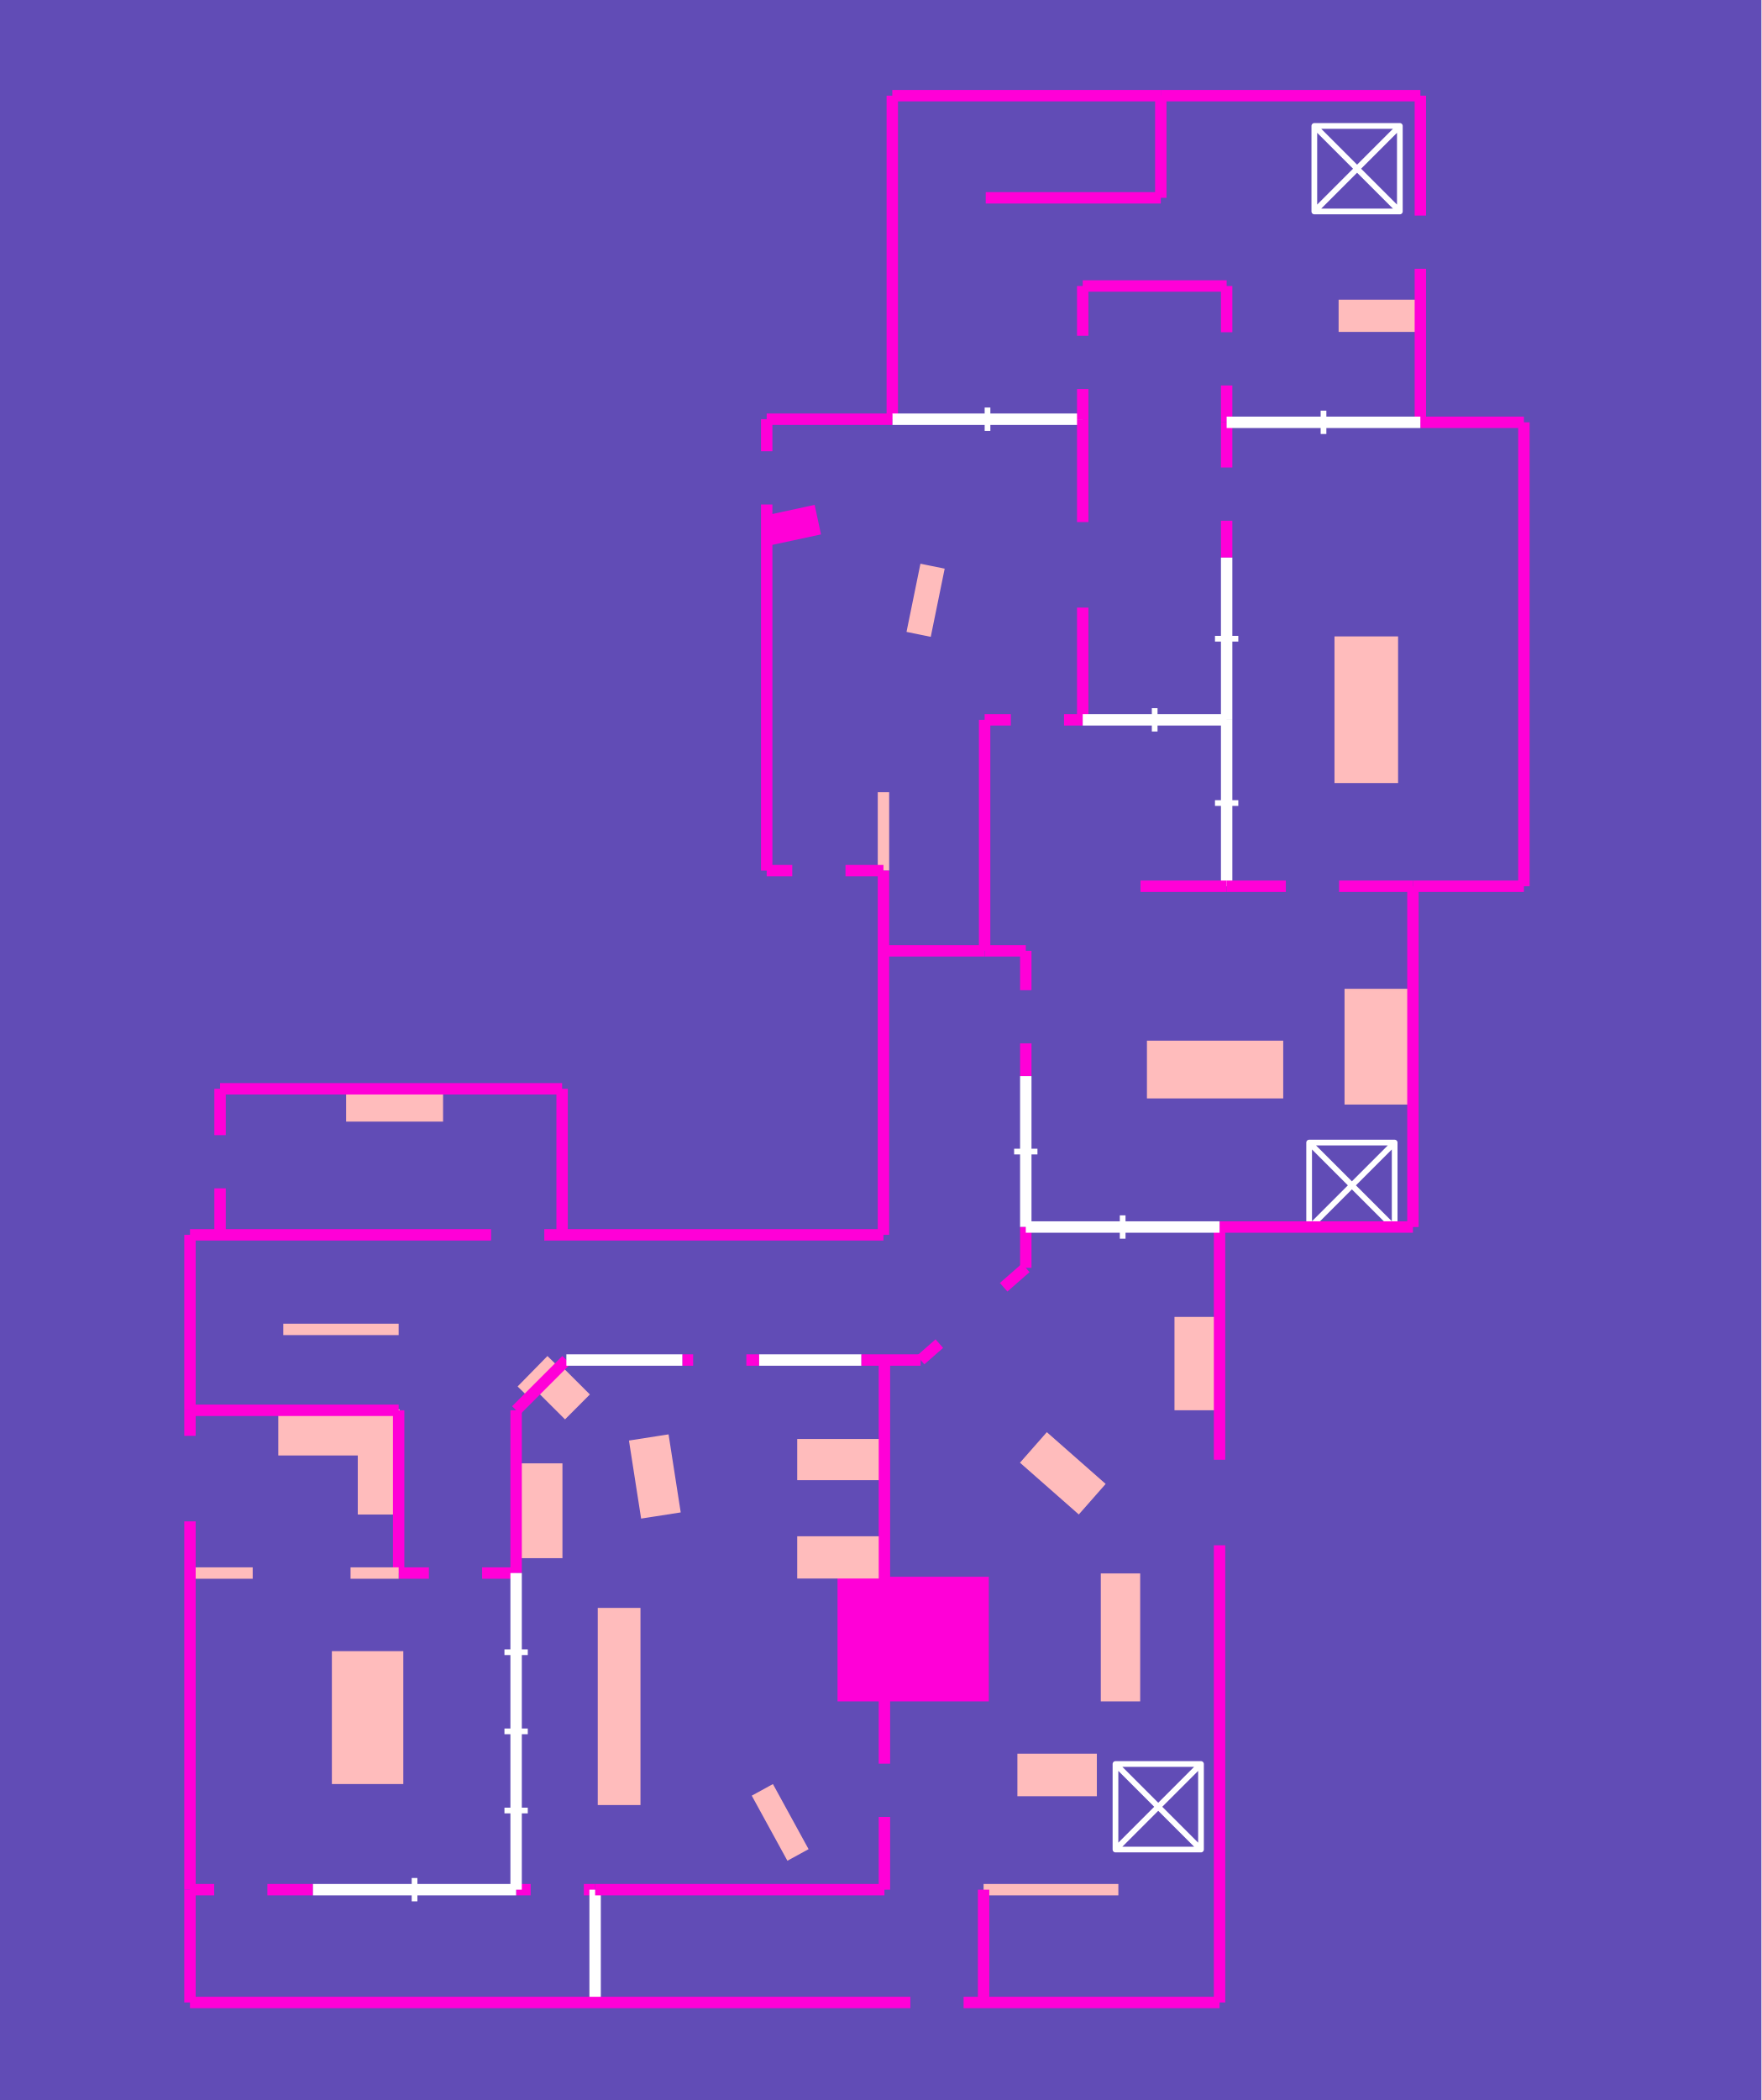
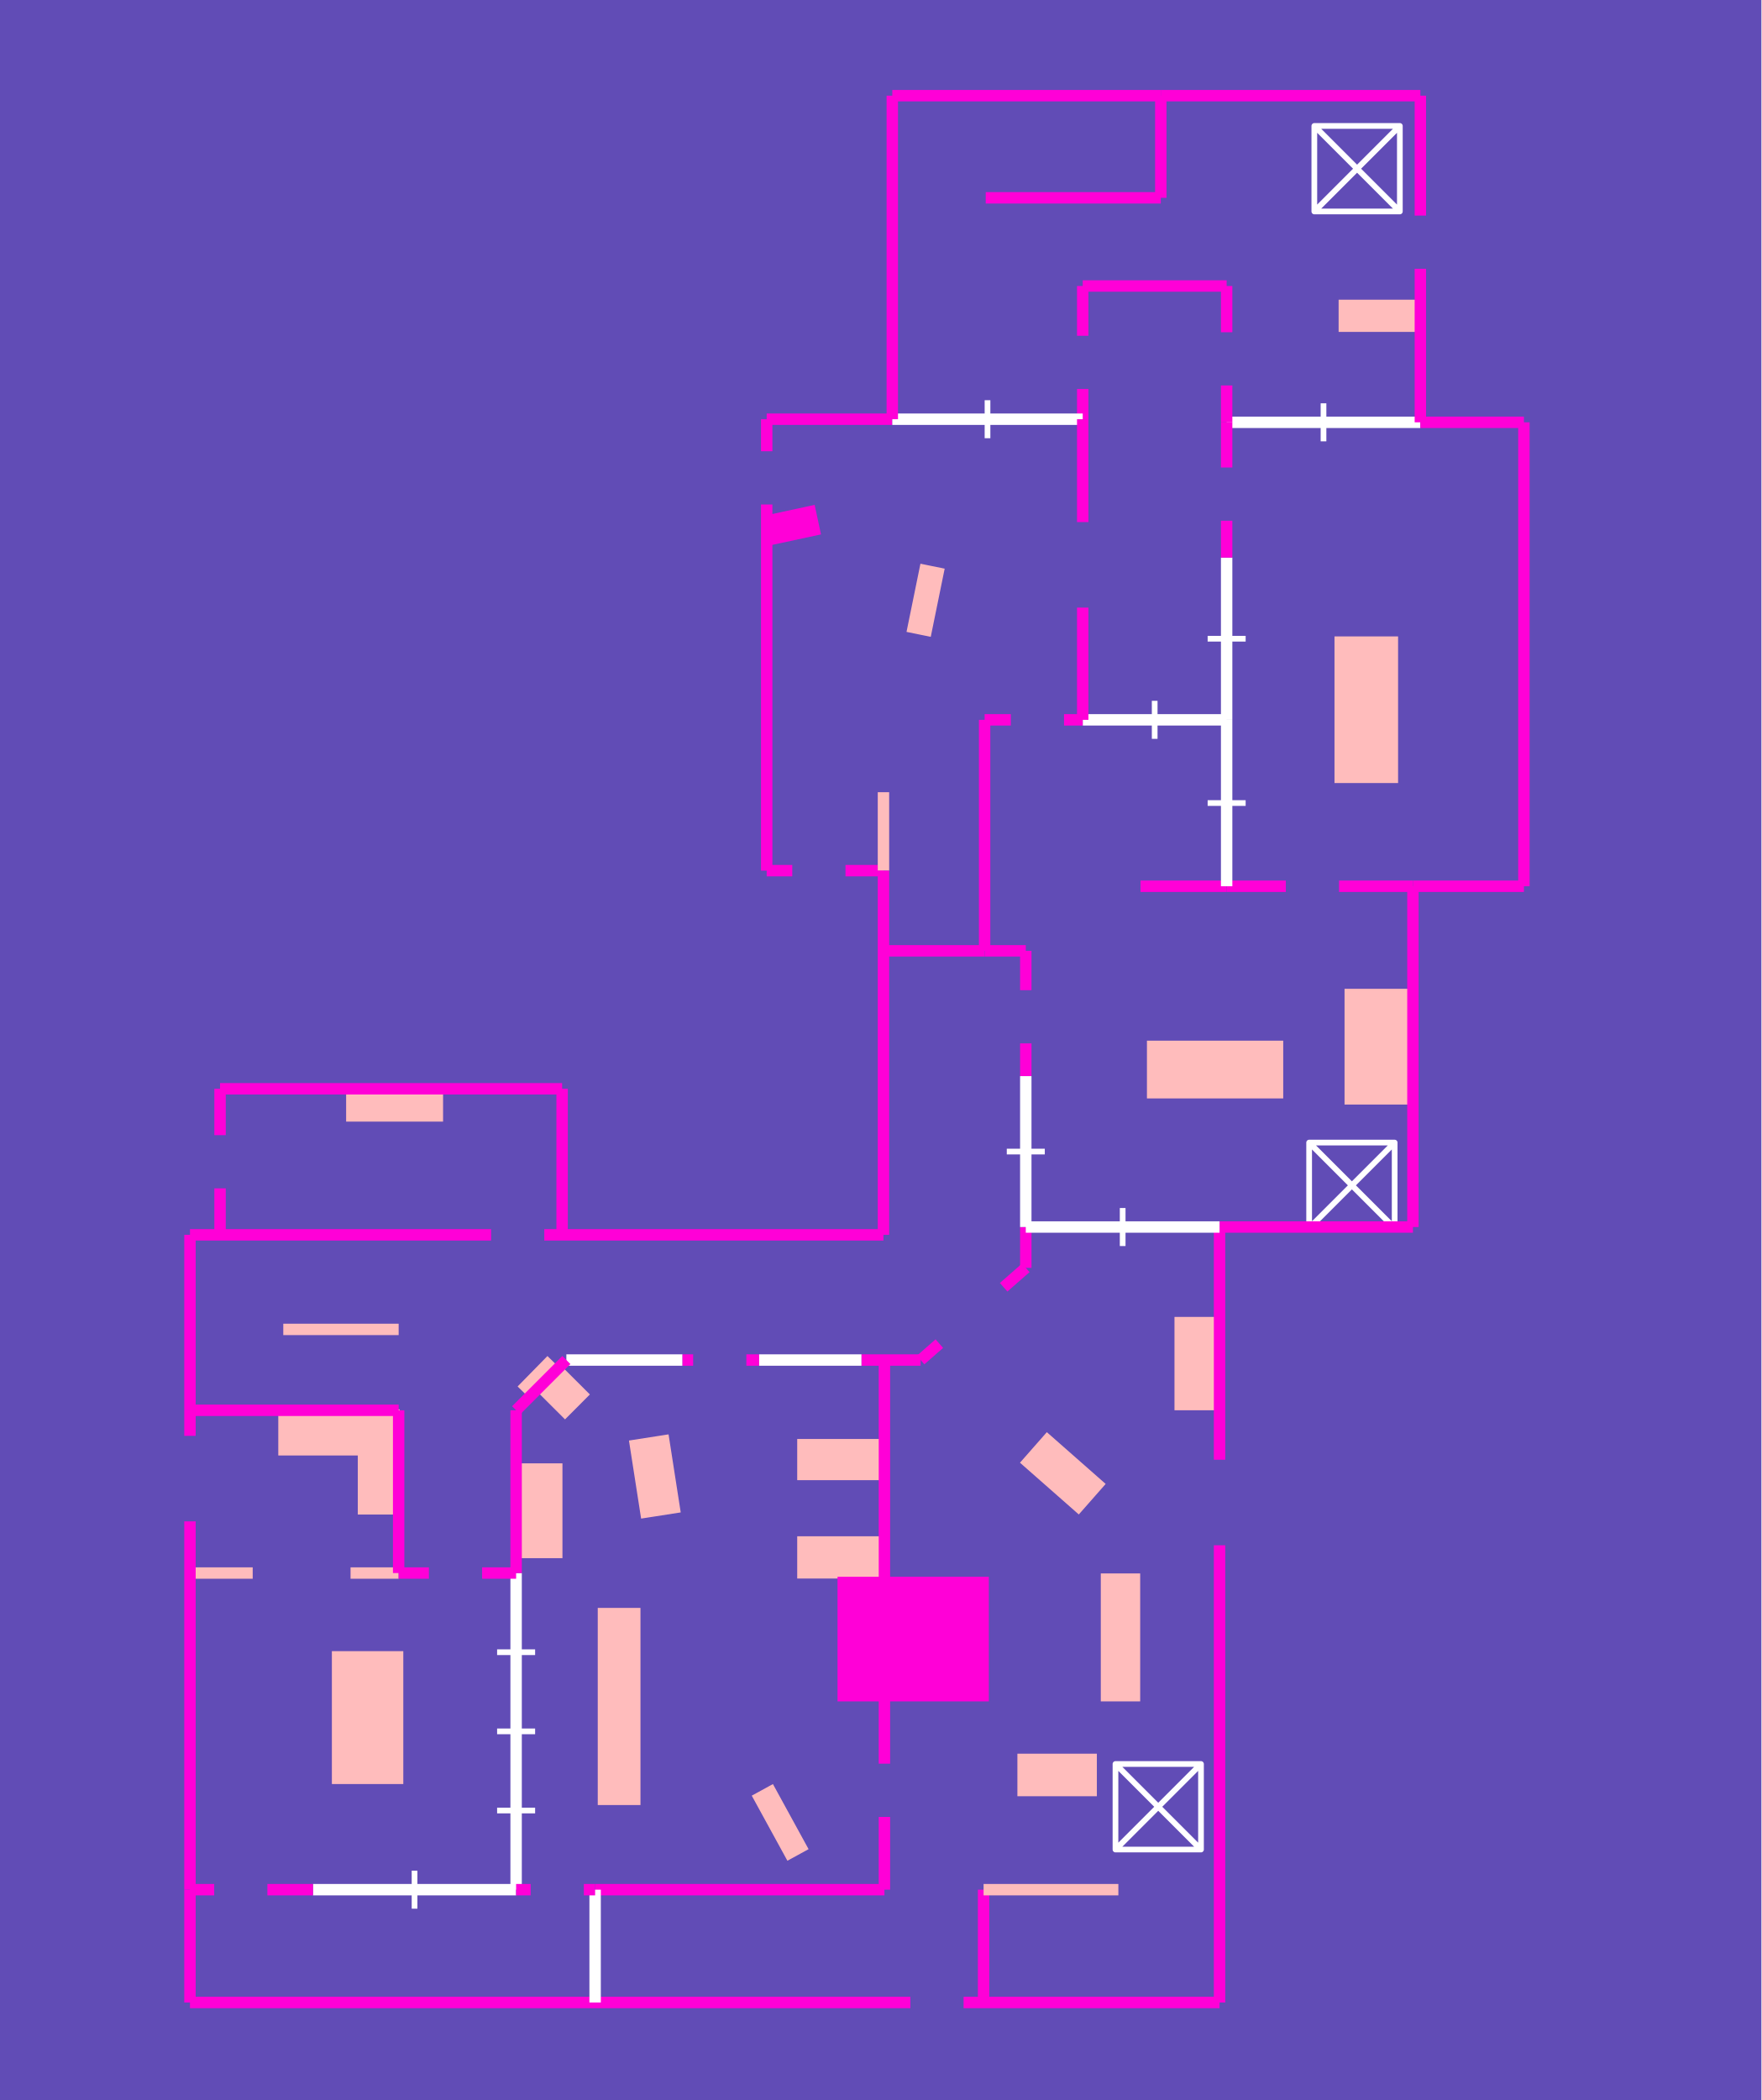
<svg xmlns="http://www.w3.org/2000/svg" viewBox="-335 -450 755 900">
  <rect fill="#614CB6" height="900" width="755" x="-335" y="-450" />
+   <path d="M-113.767,-217.409 L-94.281,-217.409 L-94.281,-177.523 L-113.767,-177.523 z" fill="#FFBCBC" stroke="#FFBCBC" stroke-width="0.75" transform="scale(1, -1)" />
+   <path d="M-181.26,-198.71 L-164.12,-198.71 L-164.12,-154.414 L-181.26,-154.414 z" fill="#FFBCBC" stroke="#FFBCBC" stroke-width="0.75" transform="scale(1, -1)" />
+   <path d="M-3.834,-315.107 L11.086,-342.349 L2.671,-346.958 L-12.25,-319.716 z" fill="#FFBCBC" stroke="#FFBCBC" stroke-width="0.75" transform="scale(1, -1)" />
+   <path d="M-82.677,-147.626 L-92.803,-157.78 L-104.984,-145.631 L-94.858,-135.477 z" fill="#FFBCBC" stroke="#FFBCBC" stroke-width="0.75" transform="scale(1, -1)" />
+   <path d="M59.839,207.968 L69.493,205.996 L63.674,177.512 L54.02,179.484 z" fill="#FFBCBC" stroke="#FFBCBC" stroke-width="0.75" transform="scale(1, -1)" />
+   <path d="M-78.399,-323.216 L-60.839,-323.216 L-60.839,-239.476 L-78.399,-239.476 z" fill="#FFBCBC" stroke="#FFBCBC" stroke-width="0.75" transform="scale(1, -1)" />
+   <path d="M-192.366,-258.016 L-162.501,-258.016 L-162.501,-314.212 L-192.366,-314.212 z" fill="#FFBCBC" stroke="#FFBCBC" stroke-width="0.75" transform="scale(1, -1)" />
+   <path d="M270.654,25.852 L241.715,25.852 L241.715,-23.004 L270.654,-23.004 z" fill="#FFBCBC" stroke="#FFBCBC" stroke-width="0.75" transform="scale(1, -1)" />
+   <path d="M153.363,-224.705 L137.23,-224.705 L137.23,-278.792 L153.363,-278.792 z" fill="#FFBCBC" stroke="#FFBCBC" stroke-width="0.75" transform="scale(1, -1)" />
+   <path d="M113.76,-164.312 L138.414,-186.004 L127.395,-198.528 L102.741,-176.836 z" fill="#FFBCBC" stroke="#FFBCBC" stroke-width="0.75" transform="scale(1, -1)" />
+   <path d="M214.677,-20.38 L157.012,-20.38 L157.012,3.623 L214.677,3.623 z" fill="#FFBCBC" stroke="#FFBCBC" stroke-width="0.75" transform="scale(1, -1)" />
+   <path d="M7.101,-167.076 L44.11,-167.076 L44.11,-183.982 L7.101,-183.982 z" fill="#FFBCBC" stroke="#FFBCBC" stroke-width="0.75" transform="scale(1, -1)" />
+   <path d="M239.173,321.188 L273.839,321.188 L273.839,308.13 L239.173,308.13 z" fill="#FFBCBC" stroke="#FFBCBC" stroke-width="0.75" transform="scale(1, -1)" />
+   <path d="M187.761,-114.77 L168.814,-114.77 L168.814,-154.023 L187.761,-154.023 z" fill="#FFBCBC" stroke="#FFBCBC" stroke-width="0.75" transform="scale(1, -1)" />
+   <path d="M16.474,221.258 L-3.791,216.892 L-6.358,228.805 L13.907,233.172 z" fill="#FF00D7" stroke="#FF00D7" stroke-width="0.75" transform="scale(1, -1)" />
+   <path d="M-48.735,-165.156 L-43.637,-197.865 L-59.873,-200.396 L-64.971,-167.687 z" fill="#FFBCBC" stroke="#FFBCBC" stroke-width="0.75" transform="scale(1, -1)" />
+   <path d="M-215.338,-173.402 L-164.12,-173.402 L-164.12,-154.414 L-215.338,-154.414 z" fill="#FFBCBC" stroke="#FFBCBC" stroke-width="0.75" transform="scale(1, -1)" />
+   <path d="M7.101,-208.779 L44.11,-208.779 L44.11,-226.138 L7.101,-226.138 z" fill="#FFBCBC" stroke="#FFBCBC" stroke-width="0.75" transform="scale(1, -1)" />
+   <path d="M263.912,176.877 L237.405,176.877 L237.405,114.785 L263.912,114.785 z" fill="#FFBCBC" stroke="#FFBCBC" stroke-width="0.75" transform="scale(1, -1)" />
+   <path d="M134.791,-319.435 L101.48,-319.435 L101.48,-301.958 L134.791,-301.958 z" fill="#FFBCBC" stroke="#FFBCBC" stroke-width="0.75" transform="scale(1, -1)" />
  <path d="M24.381,-226.138 L88.481,-226.138 L88.481,-278.792 L24.381,-278.792 z" fill="#FF00D7" stroke="#FF00D7" stroke-width="0.75" transform="scale(1, -1)" />
-   <path d="M-192.366,-258.016 L-162.501,-258.016 L-162.501,-314.212 L-192.366,-314.212 z" fill="#FFBCBC" stroke="#FFBCBC" stroke-width="0.75" transform="scale(1, -1)" />
-   <path d="M134.791,-319.435 L101.48,-319.435 L101.48,-301.958 L134.791,-301.958 z" fill="#FFBCBC" stroke="#FFBCBC" stroke-width="0.75" transform="scale(1, -1)" />
-   <path d="M153.363,-224.705 L137.23,-224.705 L137.23,-278.792 L153.363,-278.792 z" fill="#FFBCBC" stroke="#FFBCBC" stroke-width="0.75" transform="scale(1, -1)" />
-   <path d="M263.912,176.877 L237.405,176.877 L237.405,114.785 L263.912,114.785 z" fill="#FFBCBC" stroke="#FFBCBC" stroke-width="0.75" transform="scale(1, -1)" />
-   <path d="M187.761,-114.77 L168.814,-114.77 L168.814,-154.023 L187.761,-154.023 z" fill="#FFBCBC" stroke="#FFBCBC" stroke-width="0.75" transform="scale(1, -1)" />
-   <path d="M-78.399,-323.216 L-60.839,-323.216 L-60.839,-239.476 L-78.399,-239.476 z" fill="#FFBCBC" stroke="#FFBCBC" stroke-width="0.75" transform="scale(1, -1)" />
+   <path d="M-108.027,-148.673 L-112.594,-144.195 L-100.329,-131.685 L-95.761,-136.163 z" fill="#FFBCBC" stroke="#FFBCBC" stroke-width="0.75" transform="scale(1, -1)" />
  <path d="M-145.454,-16.622 L-186.256,-16.622 L-186.256,-30.314 L-145.454,-30.314 z" fill="#FFBCBC" stroke="#FFBCBC" stroke-width="0.75" transform="scale(1, -1)" />
-   <path d="M-113.767,-217.409 L-94.281,-217.409 L-94.281,-177.523 L-113.767,-177.523 z" fill="#FFBCBC" stroke="#FFBCBC" stroke-width="0.75" transform="scale(1, -1)" />
-   <path d="M-215.338,-173.402 L-164.12,-173.402 L-164.12,-154.414 L-215.338,-154.414 z" fill="#FFBCBC" stroke="#FFBCBC" stroke-width="0.75" transform="scale(1, -1)" />
-   <path d="M-181.26,-198.71 L-164.12,-198.71 L-164.12,-154.414 L-181.26,-154.414 z" fill="#FFBCBC" stroke="#FFBCBC" stroke-width="0.75" transform="scale(1, -1)" />
-   <path d="M7.101,-167.076 L44.11,-167.076 L44.11,-183.982 L7.101,-183.982 z" fill="#FFBCBC" stroke="#FFBCBC" stroke-width="0.75" transform="scale(1, -1)" />
-   <path d="M-3.834,-315.107 L11.086,-342.349 L2.671,-346.958 L-12.25,-319.716 z" fill="#FFBCBC" stroke="#FFBCBC" stroke-width="0.75" transform="scale(1, -1)" />
-   <path d="M-108.027,-148.673 L-112.594,-144.195 L-100.329,-131.685 L-95.761,-136.163 z" fill="#FFBCBC" stroke="#FFBCBC" stroke-width="0.75" transform="scale(1, -1)" />
-   <path d="M113.76,-164.312 L138.414,-186.004 L127.395,-198.528 L102.741,-176.836 z" fill="#FFBCBC" stroke="#FFBCBC" stroke-width="0.75" transform="scale(1, -1)" />
-   <path d="M239.173,321.188 L273.839,321.188 L273.839,308.13 L239.173,308.13 z" fill="#FFBCBC" stroke="#FFBCBC" stroke-width="0.75" transform="scale(1, -1)" />
-   <path d="M214.677,-20.38 L157.012,-20.38 L157.012,3.623 L214.677,3.623 z" fill="#FFBCBC" stroke="#FFBCBC" stroke-width="0.75" transform="scale(1, -1)" />
-   <path d="M16.474,221.258 L-3.791,216.892 L-6.358,228.805 L13.907,233.172 z" fill="#FF00D7" stroke="#FF00D7" stroke-width="0.75" transform="scale(1, -1)" />
-   <path d="M270.654,25.852 L241.715,25.852 L241.715,-23.004 L270.654,-23.004 z" fill="#FFBCBC" stroke="#FFBCBC" stroke-width="0.75" transform="scale(1, -1)" />
-   <path d="M-48.735,-165.156 L-43.637,-197.865 L-59.873,-200.396 L-64.971,-167.687 z" fill="#FFBCBC" stroke="#FFBCBC" stroke-width="0.75" transform="scale(1, -1)" />
-   <path d="M7.101,-208.779 L44.11,-208.779 L44.11,-226.138 L7.101,-226.138 z" fill="#FFBCBC" stroke="#FFBCBC" stroke-width="0.75" transform="scale(1, -1)" />
-   <path d="M59.839,207.968 L69.493,205.996 L63.674,177.512 L54.02,179.484 z" fill="#FFBCBC" stroke="#FFBCBC" stroke-width="0.75" transform="scale(1, -1)" />
-   <path d="M-82.677,-147.626 L-92.803,-157.78 L-104.984,-145.631 L-94.858,-135.477 z" fill="#FFBCBC" stroke="#FFBCBC" stroke-width="0.75" transform="scale(1, -1)" />
+   <path d="M226.161,-76.337 L262.821,-39.677 L226.161,-39.677 L262.821,-76.337 L226.161,-76.337 L226.161,-39.677 L262.821,-39.677 L262.821,-76.337 z" fill="none" stroke="#FFFFFF" stroke-linejoin="round" stroke-width="2.444" transform="scale(1, -1)" />
  <path d="M143.147,-342.658 L179.807,-305.998 L143.147,-305.998 L179.807,-342.658 L143.147,-342.658 L143.147,-305.998 L179.807,-305.998 L179.807,-342.658 z" fill="none" stroke="#FFFFFF" stroke-linejoin="round" stroke-width="2.444" transform="scale(1, -1)" />
-   <path d="M226.161,-76.337 L262.821,-39.677 L226.161,-39.677 L262.821,-76.337 L226.161,-76.337 L226.161,-39.677 L262.821,-39.677 L262.821,-76.337 z" fill="none" stroke="#FFFFFF" stroke-linejoin="round" stroke-width="2.444" transform="scale(1, -1)" />
  <path d="M228.385,359.372 L265.044,396.032 L228.385,396.032 L265.044,359.372 L228.385,359.372 L228.385,396.032 L265.044,396.032 L265.044,359.372 z" fill="none" stroke="#FFFFFF" stroke-linejoin="round" stroke-width="2.444" transform="scale(1, -1)" />
+   <path d="M190.8,269.006 L273.839,269.006 z" fill="none" stroke="#FFFFFF" stroke-width="4.888" transform="scale(1, -1)" />
+   <path d="M232.32,260.86 L232.32,277.153 z" fill="none" stroke="#FFFFFF" stroke-width="2.444" transform="scale(1, -1)" />
+   <path d="M273.839,409 L162.574,409 z" fill="none" stroke="#FF00D7" stroke-width="4.888" transform="scale(1, -1)" />
+   <path d="M43.695,-79.217 L-101.686,-79.217 z" fill="none" stroke="#FF00D7" stroke-width="4.888" transform="scale(1, -1)" />
+   <path d="M-124.496,-79.217 L-253.567,-79.217 z" fill="none" stroke="#FF00D7" stroke-width="4.888" transform="scale(1, -1)" />
+   <path d="M190.8,70.174 L216.17,70.174 z" fill="none" stroke="#FF00D7" stroke-width="4.888" transform="scale(1, -1)" />
+   <path d="M238.981,70.174 L270.654,70.174 z" fill="none" stroke="#FF00D7" stroke-width="4.888" transform="scale(1, -1)" />
+   <path d="M44.11,-359.859 L-79.903,-359.859 z" fill="none" stroke="#FF00D7" stroke-width="4.888" transform="scale(1, -1)" />
+   <path d="M190.8,141.501 L129.109,141.501 z" fill="none" stroke="#FFFFFF" stroke-width="4.888" transform="scale(1, -1)" />
+   <path d="M159.955,149.647 L159.955,133.354 z" fill="none" stroke="#FFFFFF" stroke-width="2.444" transform="scale(1, -1)" />
+   <path d="M-113.767,-359.859 L-113.767,-224.165 z" fill="none" stroke="#FFFFFF" stroke-width="4.888" transform="scale(1, -1)" />
+   <path d="M-105.621,-325.935 L-121.914,-325.935 z" fill="none" stroke="#FFFFFF" stroke-width="2.444" transform="scale(1, -1)" />
+   <path d="M-105.621,-292.012 L-121.914,-292.012 z" fill="none" stroke="#FFFFFF" stroke-width="2.444" transform="scale(1, -1)" />
+   <path d="M-105.621,-258.089 L-121.914,-258.089 z" fill="none" stroke="#FFFFFF" stroke-width="2.444" transform="scale(1, -1)" />
+   <path d="M-253.567,-408.211 L55.233,-408.211 z" fill="none" stroke="#FF00D7" stroke-width="4.888" transform="scale(1, -1)" />
+   <path d="M78.043,-408.211 L187.761,-408.211 z" fill="none" stroke="#FF00D7" stroke-width="4.888" transform="scale(1, -1)" />
+   <path d="M187.761,-408.211 L187.761,-212.263 z" fill="none" stroke="#FF00D7" stroke-width="4.888" transform="scale(1, -1)" />
+   <path d="M187.761,-175.604 L187.761,-75.867 z" fill="none" stroke="#FF00D7" stroke-width="4.888" transform="scale(1, -1)" />
+   <path d="M-240.674,-16.623 L-240.674,-36.486 z" fill="none" stroke="#FF00D7" stroke-width="4.888" transform="scale(1, -1)" />
+   <path d="M-240.674,-59.296 L-240.674,-79.217 z" fill="none" stroke="#FF00D7" stroke-width="4.888" transform="scale(1, -1)" />
+   <path d="M-6.358,76.864 L4.607,76.864 z" fill="none" stroke="#FF00D7" stroke-width="4.888" transform="scale(1, -1)" />
+   <path d="M27.418,76.864 L43.695,76.864 z" fill="none" stroke="#FF00D7" stroke-width="4.888" transform="scale(1, -1)" />
+   <path d="M162.574,409 L47.482,409 z" fill="none" stroke="#FF00D7" stroke-width="4.888" transform="scale(1, -1)" />
+   <path d="M153.884,70.174 L190.8,70.174 z" fill="none" stroke="#FF00D7" stroke-width="4.888" transform="scale(1, -1)" />
+   <path d="M318.221,70.174 L318.221,269.006 z" fill="none" stroke="#FF00D7" stroke-width="4.888" transform="scale(1, -1)" />
+   <path d="M187.761,-75.867 L270.654,-75.867 z" fill="none" stroke="#FF00D7" stroke-width="4.888" transform="scale(1, -1)" />
+   <path d="M44.11,-359.859 L44.11,-328.677 z" fill="none" stroke="#FF00D7" stroke-width="4.888" transform="scale(1, -1)" />
+   <path d="M44.11,-305.866 L44.11,-132.871 z" fill="none" stroke="#FF00D7" stroke-width="4.888" transform="scale(1, -1)" />
+   <path d="M43.695,110.48 L43.695,76.864 z" fill="none" stroke="#FFBCBC" stroke-width="4.888" transform="scale(1, -1)" />
+   <path d="M104.703,-93.361 L104.703,-75.867 z" fill="none" stroke="#FF00D7" stroke-width="4.888" transform="scale(1, -1)" />
+   <path d="M162.574,365.223 L162.574,409 z" fill="none" stroke="#FF00D7" stroke-width="4.888" transform="scale(1, -1)" />
+   <path d="M-164.12,-154.414 L-253.567,-154.414 z" fill="none" stroke="#FF00D7" stroke-width="4.888" transform="scale(1, -1)" />
+   <path d="M190.8,327.428 L190.8,307.61 z" fill="none" stroke="#FF00D7" stroke-width="4.888" transform="scale(1, -1)" />
+   <path d="M190.8,284.8 L190.8,269.006 z" fill="none" stroke="#FF00D7" stroke-width="4.888" transform="scale(1, -1)" />
+   <path d="M-184.737,-224.165 L-164.12,-224.165 z" fill="none" stroke="#FFBCBC" stroke-width="4.888" transform="scale(1, -1)" />
+   <path d="M-253.567,-79.217 L-253.567,-154.414 z" fill="none" stroke="#FF00D7" stroke-width="4.888" transform="scale(1, -1)" />
+   <path d="M104.703,-11.194 L104.703,2.828 z" fill="none" stroke="#FF00D7" stroke-width="4.888" transform="scale(1, -1)" />
+   <path d="M104.703,25.638 L104.703,42.501 z" fill="none" stroke="#FF00D7" stroke-width="4.888" transform="scale(1, -1)" />
+   <path d="M-94.047,-79.217 L-94.047,-16.623 z" fill="none" stroke="#FF00D7" stroke-width="4.888" transform="scale(1, -1)" />
+   <path d="M43.695,42.501 L87.058,42.501 z" fill="none" stroke="#FF00D7" stroke-width="4.888" transform="scale(1, -1)" />
+   <path d="M-113.767,-224.165 L-128.345,-224.165 z" fill="none" stroke="#FF00D7" stroke-width="4.888" transform="scale(1, -1)" />
+   <path d="M-151.155,-224.165 L-164.12,-224.165 z" fill="none" stroke="#FF00D7" stroke-width="4.888" transform="scale(1, -1)" />
+   <path d="M-92.225,-132.871 L-42.444,-132.871 z" fill="none" stroke="#FFFFFF" stroke-width="4.888" transform="scale(1, -1)" />
+   <path d="M-9.587,-132.871 L-15.076,-132.871 z" fill="none" stroke="#FF00D7" stroke-width="4.888" transform="scale(1, -1)" />
+   <path d="M-37.887,-132.871 L-42.444,-132.871 z" fill="none" stroke="#FF00D7" stroke-width="4.888" transform="scale(1, -1)" />
+   <path d="M47.482,270.339 L-6.358,270.339 z" fill="none" stroke="#FF00D7" stroke-width="4.888" transform="scale(1, -1)" />
+   <path d="M59.62,-132.871 L34.251,-132.871 z" fill="none" stroke="#FF00D7" stroke-width="4.888" transform="scale(1, -1)" />
+   <path d="M129.109,327.428 L129.109,306.099 z" fill="none" stroke="#FF00D7" stroke-width="4.888" transform="scale(1, -1)" />
+   <path d="M129.109,283.289 L129.109,270.339 z" fill="none" stroke="#FF00D7" stroke-width="4.888" transform="scale(1, -1)" />
+   <path d="M-113.767,-154.414 L-113.767,-224.165 z" fill="none" stroke="#FF00D7" stroke-width="4.888" transform="scale(1, -1)" />
  <path d="M-253.567,-224.165 L-226.681,-224.165 z" fill="none" stroke="#FFBCBC" stroke-width="4.888" transform="scale(1, -1)" />
+   <path d="M43.695,-79.217 L43.695,76.864 z" fill="none" stroke="#FF00D7" stroke-width="4.888" transform="scale(1, -1)" />
+   <path d="M190.8,141.501 L190.8,211.027 z" fill="none" stroke="#FFFFFF" stroke-width="4.888" transform="scale(1, -1)" />
+   <path d="M198.946,176.264 L182.653,176.264 z" fill="none" stroke="#FFFFFF" stroke-width="2.444" transform="scale(1, -1)" />
+   <path d="M87.058,42.501 L104.703,42.501 z" fill="none" stroke="#FF00D7" stroke-width="4.888" transform="scale(1, -1)" />
+   <path d="M318.221,269.006 L273.839,269.006 z" fill="none" stroke="#FF00D7" stroke-width="4.888" transform="scale(1, -1)" />
+   <path d="M-164.12,-119.742 L-213.57,-119.742 z" fill="none" stroke="#FFBCBC" stroke-width="4.888" transform="scale(1, -1)" />
+   <path d="M-6.358,270.339 L-6.358,256.605 z" fill="none" stroke="#FF00D7" stroke-width="4.888" transform="scale(1, -1)" />
+   <path d="M-6.358,233.795 L-6.358,76.864 z" fill="none" stroke="#FF00D7" stroke-width="4.888" transform="scale(1, -1)" />
+   <path d="M-9.587,-132.871 L34.251,-132.871 z" fill="none" stroke="#FFFFFF" stroke-width="4.888" transform="scale(1, -1)" />
+   <path d="M59.62,-132.871 L67.644,-125.839 z" fill="none" stroke="#FF00D7" stroke-width="4.888" transform="scale(1, -1)" />
+   <path d="M95.214,-101.676 L104.703,-93.361 z" fill="none" stroke="#FF00D7" stroke-width="4.888" transform="scale(1, -1)" />
+   <path d="M270.654,70.174 L318.221,70.174 z" fill="none" stroke="#FF00D7" stroke-width="4.888" transform="scale(1, -1)" />
+   <path d="M129.109,327.428 L190.8,327.428 z" fill="none" stroke="#FF00D7" stroke-width="4.888" transform="scale(1, -1)" />
+   <path d="M87.058,141.501 L87.058,42.501 z" fill="none" stroke="#FF00D7" stroke-width="4.888" transform="scale(1, -1)" />
+   <path d="M270.654,-75.867 L270.654,70.174 z" fill="none" stroke="#FF00D7" stroke-width="4.888" transform="scale(1, -1)" />
+   <path d="M47.482,270.339 L129.109,270.339 z" fill="none" stroke="#FFFFFF" stroke-width="4.888" transform="scale(1, -1)" />
+   <path d="M88.296,262.192 L88.296,278.485 z" fill="none" stroke="#FFFFFF" stroke-width="2.444" transform="scale(1, -1)" />
+   <path d="M190.8,70.174 L190.8,141.501 z" fill="none" stroke="#FFFFFF" stroke-width="4.888" transform="scale(1, -1)" />
+   <path d="M198.946,105.838 L182.653,105.838 z" fill="none" stroke="#FFFFFF" stroke-width="2.444" transform="scale(1, -1)" />
  <path d="M47.482,409 L47.482,270.339 z" fill="none" stroke="#FF00D7" stroke-width="4.888" transform="scale(1, -1)" />
-   <path d="M-94.047,-16.623 L-240.674,-16.623 z" fill="none" stroke="#FF00D7" stroke-width="4.888" transform="scale(1, -1)" />
-   <path d="M47.482,270.339 L129.109,270.339 z" fill="none" stroke="#FFFFFF" stroke-width="4.888" transform="scale(1, -1)" />
-   <path d="M88.296,265.339 L88.296,275.339 z" fill="none" stroke="#FFFFFF" stroke-width="2.444" transform="scale(1, -1)" />
  <path d="M-253.567,-154.414 L-253.567,-165.358 z" fill="none" stroke="#FF00D7" stroke-width="4.888" transform="scale(1, -1)" />
  <path d="M-253.567,-202.018 L-253.567,-359.859 z" fill="none" stroke="#FF00D7" stroke-width="4.888" transform="scale(1, -1)" />
-   <path d="M273.839,409 L162.574,409 z" fill="none" stroke="#FF00D7" stroke-width="4.888" transform="scale(1, -1)" />
-   <path d="M-113.767,-224.165 L-128.345,-224.165 z" fill="none" stroke="#FF00D7" stroke-width="4.888" transform="scale(1, -1)" />
-   <path d="M-151.155,-224.165 L-164.12,-224.165 z" fill="none" stroke="#FF00D7" stroke-width="4.888" transform="scale(1, -1)" />
+   <path d="M-253.567,-359.859 L-253.567,-408.211 z" fill="none" stroke="#FF00D7" stroke-width="4.888" transform="scale(1, -1)" />
+   <path d="M-79.903,-359.859 L-79.903,-408.211 z" fill="none" stroke="#FFFFFF" stroke-width="4.888" transform="scale(1, -1)" />
+   <path d="M87.058,141.501 L98.288,141.501 z" fill="none" stroke="#FF00D7" stroke-width="4.888" transform="scale(1, -1)" />
+   <path d="M121.098,141.501 L129.109,141.501 z" fill="none" stroke="#FF00D7" stroke-width="4.888" transform="scale(1, -1)" />
+   <path d="M-200.839,-359.859 L-113.767,-359.859 z" fill="none" stroke="#FFFFFF" stroke-width="4.888" transform="scale(1, -1)" />
+   <path d="M-157.303,-368.005 L-157.303,-351.712 z" fill="none" stroke="#FFFFFF" stroke-width="2.444" transform="scale(1, -1)" />
+   <path d="M273.839,269.006 L273.839,334.807 z" fill="none" stroke="#FF00D7" stroke-width="4.888" transform="scale(1, -1)" />
+   <path d="M273.839,357.617 L273.839,409 z" fill="none" stroke="#FF00D7" stroke-width="4.888" transform="scale(1, -1)" />
+   <path d="M104.703,-11.194 L104.703,-75.867 z" fill="none" stroke="#FFFFFF" stroke-width="4.888" transform="scale(1, -1)" />
+   <path d="M96.556,-43.531 L112.849,-43.531 z" fill="none" stroke="#FFFFFF" stroke-width="2.444" transform="scale(1, -1)" />
+   <path d="M86.614,-408.211 L86.614,-359.859 z" fill="none" stroke="#FF00D7" stroke-width="4.888" transform="scale(1, -1)" />
+   <path d="M-200.839,-359.859 L-220.379,-359.859 z" fill="none" stroke="#FF00D7" stroke-width="4.888" transform="scale(1, -1)" />
+   <path d="M-243.189,-359.859 L-253.567,-359.859 z" fill="none" stroke="#FF00D7" stroke-width="4.888" transform="scale(1, -1)" />
+   <path d="M104.703,-75.867 L187.761,-75.867 z" fill="none" stroke="#FFFFFF" stroke-width="4.888" transform="scale(1, -1)" />
+   <path d="M146.232,-84.014 L146.232,-67.721 z" fill="none" stroke="#FFFFFF" stroke-width="2.444" transform="scale(1, -1)" />
+   <path d="M144.384,-359.859 L86.614,-359.859 z" fill="none" stroke="#FFBCBC" stroke-width="4.888" transform="scale(1, -1)" />
  <path d="M129.109,141.501 L129.109,189.597 z" fill="none" stroke="#FF00D7" stroke-width="4.888" transform="scale(1, -1)" />
  <path d="M129.109,226.256 L129.109,270.339 z" fill="none" stroke="#FF00D7" stroke-width="4.888" transform="scale(1, -1)" />
-   <path d="M162.574,365.223 L162.574,409 z" fill="none" stroke="#FF00D7" stroke-width="4.888" transform="scale(1, -1)" />
-   <path d="M190.8,70.174 L190.8,141.501 z" fill="none" stroke="#FFFFFF" stroke-width="4.888" transform="scale(1, -1)" />
-   <path d="M195.8,105.838 L185.8,105.838 z" fill="none" stroke="#FFFFFF" stroke-width="2.444" transform="scale(1, -1)" />
-   <path d="M104.703,-11.194 L104.703,2.828 z" fill="none" stroke="#FF00D7" stroke-width="4.888" transform="scale(1, -1)" />
-   <path d="M104.703,25.638 L104.703,42.501 z" fill="none" stroke="#FF00D7" stroke-width="4.888" transform="scale(1, -1)" />
  <path d="M-164.12,-224.165 L-164.12,-154.414 z" fill="none" stroke="#FF00D7" stroke-width="4.888" transform="scale(1, -1)" />
-   <path d="M-200.839,-359.859 L-220.379,-359.859 z" fill="none" stroke="#FF00D7" stroke-width="4.888" transform="scale(1, -1)" />
-   <path d="M-243.189,-359.859 L-253.567,-359.859 z" fill="none" stroke="#FF00D7" stroke-width="4.888" transform="scale(1, -1)" />
-   <path d="M104.703,-11.194 L104.703,-75.867 z" fill="none" stroke="#FFFFFF" stroke-width="4.888" transform="scale(1, -1)" />
-   <path d="M99.703,-43.531 L109.703,-43.531 z" fill="none" stroke="#FFFFFF" stroke-width="2.444" transform="scale(1, -1)" />
-   <path d="M-253.567,-79.217 L-253.567,-154.414 z" fill="none" stroke="#FF00D7" stroke-width="4.888" transform="scale(1, -1)" />
-   <path d="M318.221,70.174 L318.221,269.006 z" fill="none" stroke="#FF00D7" stroke-width="4.888" transform="scale(1, -1)" />
-   <path d="M187.761,-75.867 L270.654,-75.867 z" fill="none" stroke="#FF00D7" stroke-width="4.888" transform="scale(1, -1)" />
-   <path d="M104.703,-93.361 L104.703,-75.867 z" fill="none" stroke="#FF00D7" stroke-width="4.888" transform="scale(1, -1)" />
-   <path d="M318.221,269.006 L273.839,269.006 z" fill="none" stroke="#FF00D7" stroke-width="4.888" transform="scale(1, -1)" />
-   <path d="M187.761,-408.211 L187.761,-212.263 z" fill="none" stroke="#FF00D7" stroke-width="4.888" transform="scale(1, -1)" />
-   <path d="M187.761,-175.604 L187.761,-75.867 z" fill="none" stroke="#FF00D7" stroke-width="4.888" transform="scale(1, -1)" />
-   <path d="M-113.767,-154.414 L-113.767,-224.165 z" fill="none" stroke="#FF00D7" stroke-width="4.888" transform="scale(1, -1)" />
+   <path d="M87.529,365.223 L162.574,365.223 z" fill="none" stroke="#FF00D7" stroke-width="4.888" transform="scale(1, -1)" />
  <path d="M-92.225,-132.871 L-113.767,-154.414 z" fill="none" stroke="#FF00D7" stroke-width="4.888" transform="scale(1, -1)" />
-   <path d="M87.529,365.223 L162.574,365.223 z" fill="none" stroke="#FF00D7" stroke-width="4.888" transform="scale(1, -1)" />
-   <path d="M104.703,-75.867 L187.761,-75.867 z" fill="none" stroke="#FFFFFF" stroke-width="4.888" transform="scale(1, -1)" />
-   <path d="M146.232,-80.867 L146.232,-70.867 z" fill="none" stroke="#FFFFFF" stroke-width="2.444" transform="scale(1, -1)" />
-   <path d="M-92.225,-132.871 L-42.444,-132.871 z" fill="none" stroke="#FFFFFF" stroke-width="4.888" transform="scale(1, -1)" />
-   <path d="M-94.047,-79.217 L-94.047,-16.623 z" fill="none" stroke="#FF00D7" stroke-width="4.888" transform="scale(1, -1)" />
-   <path d="M87.058,141.501 L98.288,141.501 z" fill="none" stroke="#FF00D7" stroke-width="4.888" transform="scale(1, -1)" />
-   <path d="M121.098,141.501 L129.109,141.501 z" fill="none" stroke="#FF00D7" stroke-width="4.888" transform="scale(1, -1)" />
-   <path d="M-164.12,-119.742 L-213.57,-119.742 z" fill="none" stroke="#FFBCBC" stroke-width="4.888" transform="scale(1, -1)" />
  <path d="M-79.903,-359.859 L-84.732,-359.859 z" fill="none" stroke="#FF00D7" stroke-width="4.888" transform="scale(1, -1)" />
  <path d="M-107.543,-359.859 L-113.767,-359.859 z" fill="none" stroke="#FF00D7" stroke-width="4.888" transform="scale(1, -1)" />
-   <path d="M43.695,110.48 L43.695,76.864 z" fill="none" stroke="#FFBCBC" stroke-width="4.888" transform="scale(1, -1)" />
-   <path d="M43.695,-79.217 L-101.686,-79.217 z" fill="none" stroke="#FF00D7" stroke-width="4.888" transform="scale(1, -1)" />
-   <path d="M-124.496,-79.217 L-253.567,-79.217 z" fill="none" stroke="#FF00D7" stroke-width="4.888" transform="scale(1, -1)" />
+   <path d="M-94.047,-16.623 L-240.674,-16.623 z" fill="none" stroke="#FF00D7" stroke-width="4.888" transform="scale(1, -1)" />
  <path d="M190.8,269.006 L190.8,249.644 z" fill="none" stroke="#FF00D7" stroke-width="4.888" transform="scale(1, -1)" />
  <path d="M190.8,226.834 L190.8,211.027 z" fill="none" stroke="#FF00D7" stroke-width="4.888" transform="scale(1, -1)" />
-   <path d="M-113.767,-359.859 L-113.767,-224.165 z" fill="none" stroke="#FFFFFF" stroke-width="4.888" transform="scale(1, -1)" />
-   <path d="M-108.767,-325.935 L-118.767,-325.935 z" fill="none" stroke="#FFFFFF" stroke-width="2.444" transform="scale(1, -1)" />
-   <path d="M-108.767,-292.012 L-118.767,-292.012 z" fill="none" stroke="#FFFFFF" stroke-width="2.444" transform="scale(1, -1)" />
-   <path d="M-108.767,-258.089 L-118.767,-258.089 z" fill="none" stroke="#FFFFFF" stroke-width="2.444" transform="scale(1, -1)" />
-   <path d="M153.884,70.174 L190.8,70.174 z" fill="none" stroke="#FF00D7" stroke-width="4.888" transform="scale(1, -1)" />
-   <path d="M270.654,70.174 L318.221,70.174 z" fill="none" stroke="#FF00D7" stroke-width="4.888" transform="scale(1, -1)" />
-   <path d="M144.384,-359.859 L86.614,-359.859 z" fill="none" stroke="#FFBCBC" stroke-width="4.888" transform="scale(1, -1)" />
-   <path d="M87.058,42.501 L104.703,42.501 z" fill="none" stroke="#FF00D7" stroke-width="4.888" transform="scale(1, -1)" />
-   <path d="M-79.903,-359.859 L-79.903,-408.211 z" fill="none" stroke="#FFFFFF" stroke-width="4.888" transform="scale(1, -1)" />
-   <path d="M47.482,270.339 L-6.358,270.339 z" fill="none" stroke="#FF00D7" stroke-width="4.888" transform="scale(1, -1)" />
-   <path d="M-253.567,-359.859 L-253.567,-408.211 z" fill="none" stroke="#FF00D7" stroke-width="4.888" transform="scale(1, -1)" />
-   <path d="M-9.587,-132.871 L-15.076,-132.871 z" fill="none" stroke="#FF00D7" stroke-width="4.888" transform="scale(1, -1)" />
-   <path d="M-37.887,-132.871 L-42.444,-132.871 z" fill="none" stroke="#FF00D7" stroke-width="4.888" transform="scale(1, -1)" />
-   <path d="M43.695,42.501 L87.058,42.501 z" fill="none" stroke="#FF00D7" stroke-width="4.888" transform="scale(1, -1)" />
-   <path d="M-9.587,-132.871 L34.251,-132.871 z" fill="none" stroke="#FFFFFF" stroke-width="4.888" transform="scale(1, -1)" />
-   <path d="M-253.567,-408.211 L55.233,-408.211 z" fill="none" stroke="#FF00D7" stroke-width="4.888" transform="scale(1, -1)" />
-   <path d="M78.043,-408.211 L187.761,-408.211 z" fill="none" stroke="#FF00D7" stroke-width="4.888" transform="scale(1, -1)" />
-   <path d="M270.654,-75.867 L270.654,70.174 z" fill="none" stroke="#FF00D7" stroke-width="4.888" transform="scale(1, -1)" />
-   <path d="M-6.358,270.339 L-6.358,256.605 z" fill="none" stroke="#FF00D7" stroke-width="4.888" transform="scale(1, -1)" />
-   <path d="M-6.358,233.795 L-6.358,76.864 z" fill="none" stroke="#FF00D7" stroke-width="4.888" transform="scale(1, -1)" />
-   <path d="M190.8,327.428 L190.8,307.61 z" fill="none" stroke="#FF00D7" stroke-width="4.888" transform="scale(1, -1)" />
-   <path d="M190.8,284.8 L190.8,269.006 z" fill="none" stroke="#FF00D7" stroke-width="4.888" transform="scale(1, -1)" />
-   <path d="M273.839,269.006 L273.839,334.807 z" fill="none" stroke="#FF00D7" stroke-width="4.888" transform="scale(1, -1)" />
-   <path d="M273.839,357.617 L273.839,409 z" fill="none" stroke="#FF00D7" stroke-width="4.888" transform="scale(1, -1)" />
-   <path d="M59.62,-132.871 L34.251,-132.871 z" fill="none" stroke="#FF00D7" stroke-width="4.888" transform="scale(1, -1)" />
-   <path d="M-200.839,-359.859 L-113.767,-359.859 z" fill="none" stroke="#FFFFFF" stroke-width="4.888" transform="scale(1, -1)" />
-   <path d="M-157.303,-364.859 L-157.303,-354.859 z" fill="none" stroke="#FFFFFF" stroke-width="2.444" transform="scale(1, -1)" />
-   <path d="M190.8,70.174 L216.17,70.174 z" fill="none" stroke="#FF00D7" stroke-width="4.888" transform="scale(1, -1)" />
-   <path d="M238.981,70.174 L270.654,70.174 z" fill="none" stroke="#FF00D7" stroke-width="4.888" transform="scale(1, -1)" />
-   <path d="M87.058,141.501 L87.058,42.501 z" fill="none" stroke="#FF00D7" stroke-width="4.888" transform="scale(1, -1)" />
-   <path d="M162.574,409 L47.482,409 z" fill="none" stroke="#FF00D7" stroke-width="4.888" transform="scale(1, -1)" />
-   <path d="M190.8,269.006 L273.839,269.006 z" fill="none" stroke="#FFFFFF" stroke-width="4.888" transform="scale(1, -1)" />
-   <path d="M232.32,264.006 L232.32,274.006 z" fill="none" stroke="#FFFFFF" stroke-width="2.444" transform="scale(1, -1)" />
-   <path d="M190.8,141.501 L190.8,211.027 z" fill="none" stroke="#FFFFFF" stroke-width="4.888" transform="scale(1, -1)" />
-   <path d="M195.8,176.264 L185.8,176.264 z" fill="none" stroke="#FFFFFF" stroke-width="2.444" transform="scale(1, -1)" />
-   <path d="M-164.12,-154.414 L-253.567,-154.414 z" fill="none" stroke="#FF00D7" stroke-width="4.888" transform="scale(1, -1)" />
-   <path d="M44.11,-359.859 L44.11,-328.677 z" fill="none" stroke="#FF00D7" stroke-width="4.888" transform="scale(1, -1)" />
-   <path d="M44.11,-305.866 L44.11,-132.871 z" fill="none" stroke="#FF00D7" stroke-width="4.888" transform="scale(1, -1)" />
-   <path d="M43.695,-79.217 L43.695,76.864 z" fill="none" stroke="#FF00D7" stroke-width="4.888" transform="scale(1, -1)" />
-   <path d="M129.109,327.428 L190.8,327.428 z" fill="none" stroke="#FF00D7" stroke-width="4.888" transform="scale(1, -1)" />
-   <path d="M59.62,-132.871 L67.644,-125.839 z" fill="none" stroke="#FF00D7" stroke-width="4.888" transform="scale(1, -1)" />
-   <path d="M95.214,-101.676 L104.703,-93.361 z" fill="none" stroke="#FF00D7" stroke-width="4.888" transform="scale(1, -1)" />
-   <path d="M-184.737,-224.165 L-164.12,-224.165 z" fill="none" stroke="#FFBCBC" stroke-width="4.888" transform="scale(1, -1)" />
-   <path d="M44.11,-359.859 L-79.903,-359.859 z" fill="none" stroke="#FF00D7" stroke-width="4.888" transform="scale(1, -1)" />
-   <path d="M190.8,141.501 L129.109,141.501 z" fill="none" stroke="#FFFFFF" stroke-width="4.888" transform="scale(1, -1)" />
-   <path d="M159.955,146.501 L159.955,136.501 z" fill="none" stroke="#FFFFFF" stroke-width="2.444" transform="scale(1, -1)" />
-   <path d="M86.614,-408.211 L86.614,-359.859 z" fill="none" stroke="#FF00D7" stroke-width="4.888" transform="scale(1, -1)" />
-   <path d="M129.109,327.428 L129.109,306.099 z" fill="none" stroke="#FF00D7" stroke-width="4.888" transform="scale(1, -1)" />
-   <path d="M129.109,283.289 L129.109,270.339 z" fill="none" stroke="#FF00D7" stroke-width="4.888" transform="scale(1, -1)" />
-   <path d="M-6.358,76.864 L4.607,76.864 z" fill="none" stroke="#FF00D7" stroke-width="4.888" transform="scale(1, -1)" />
-   <path d="M27.418,76.864 L43.695,76.864 z" fill="none" stroke="#FF00D7" stroke-width="4.888" transform="scale(1, -1)" />
-   <path d="M-240.674,-16.623 L-240.674,-36.486 z" fill="none" stroke="#FF00D7" stroke-width="4.888" transform="scale(1, -1)" />
-   <path d="M-240.674,-59.296 L-240.674,-79.217 z" fill="none" stroke="#FF00D7" stroke-width="4.888" transform="scale(1, -1)" />
</svg>
